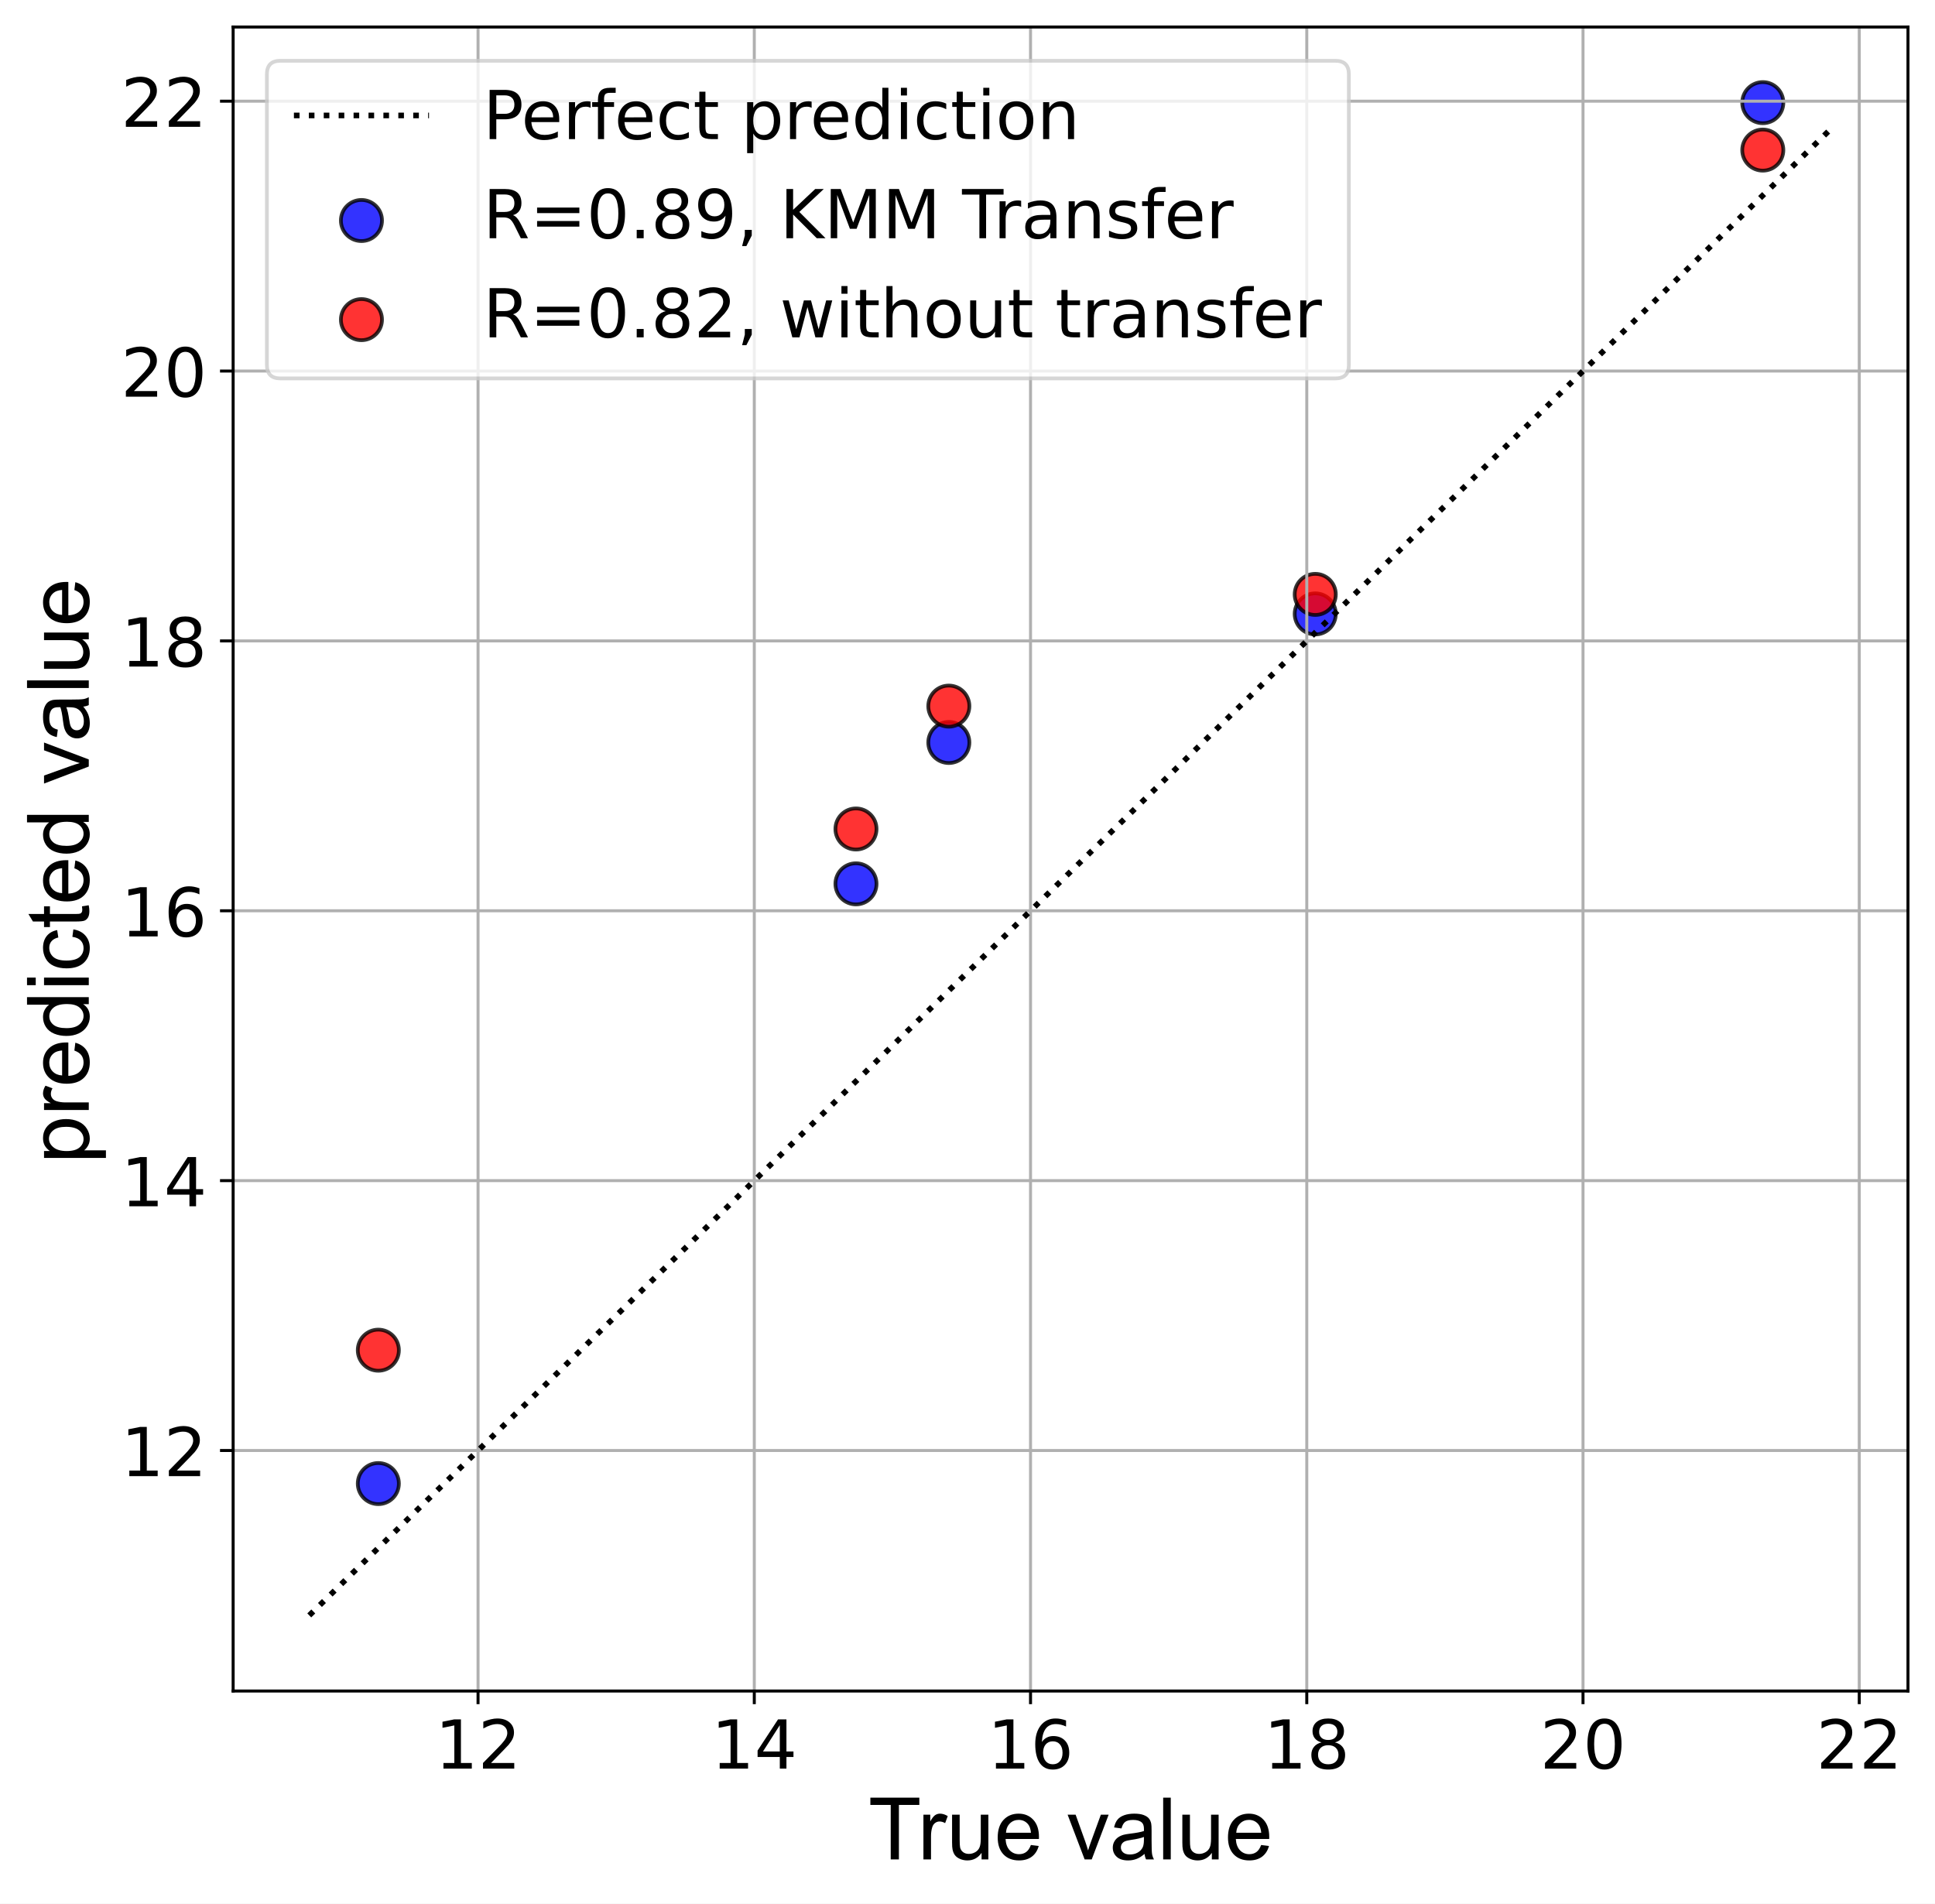
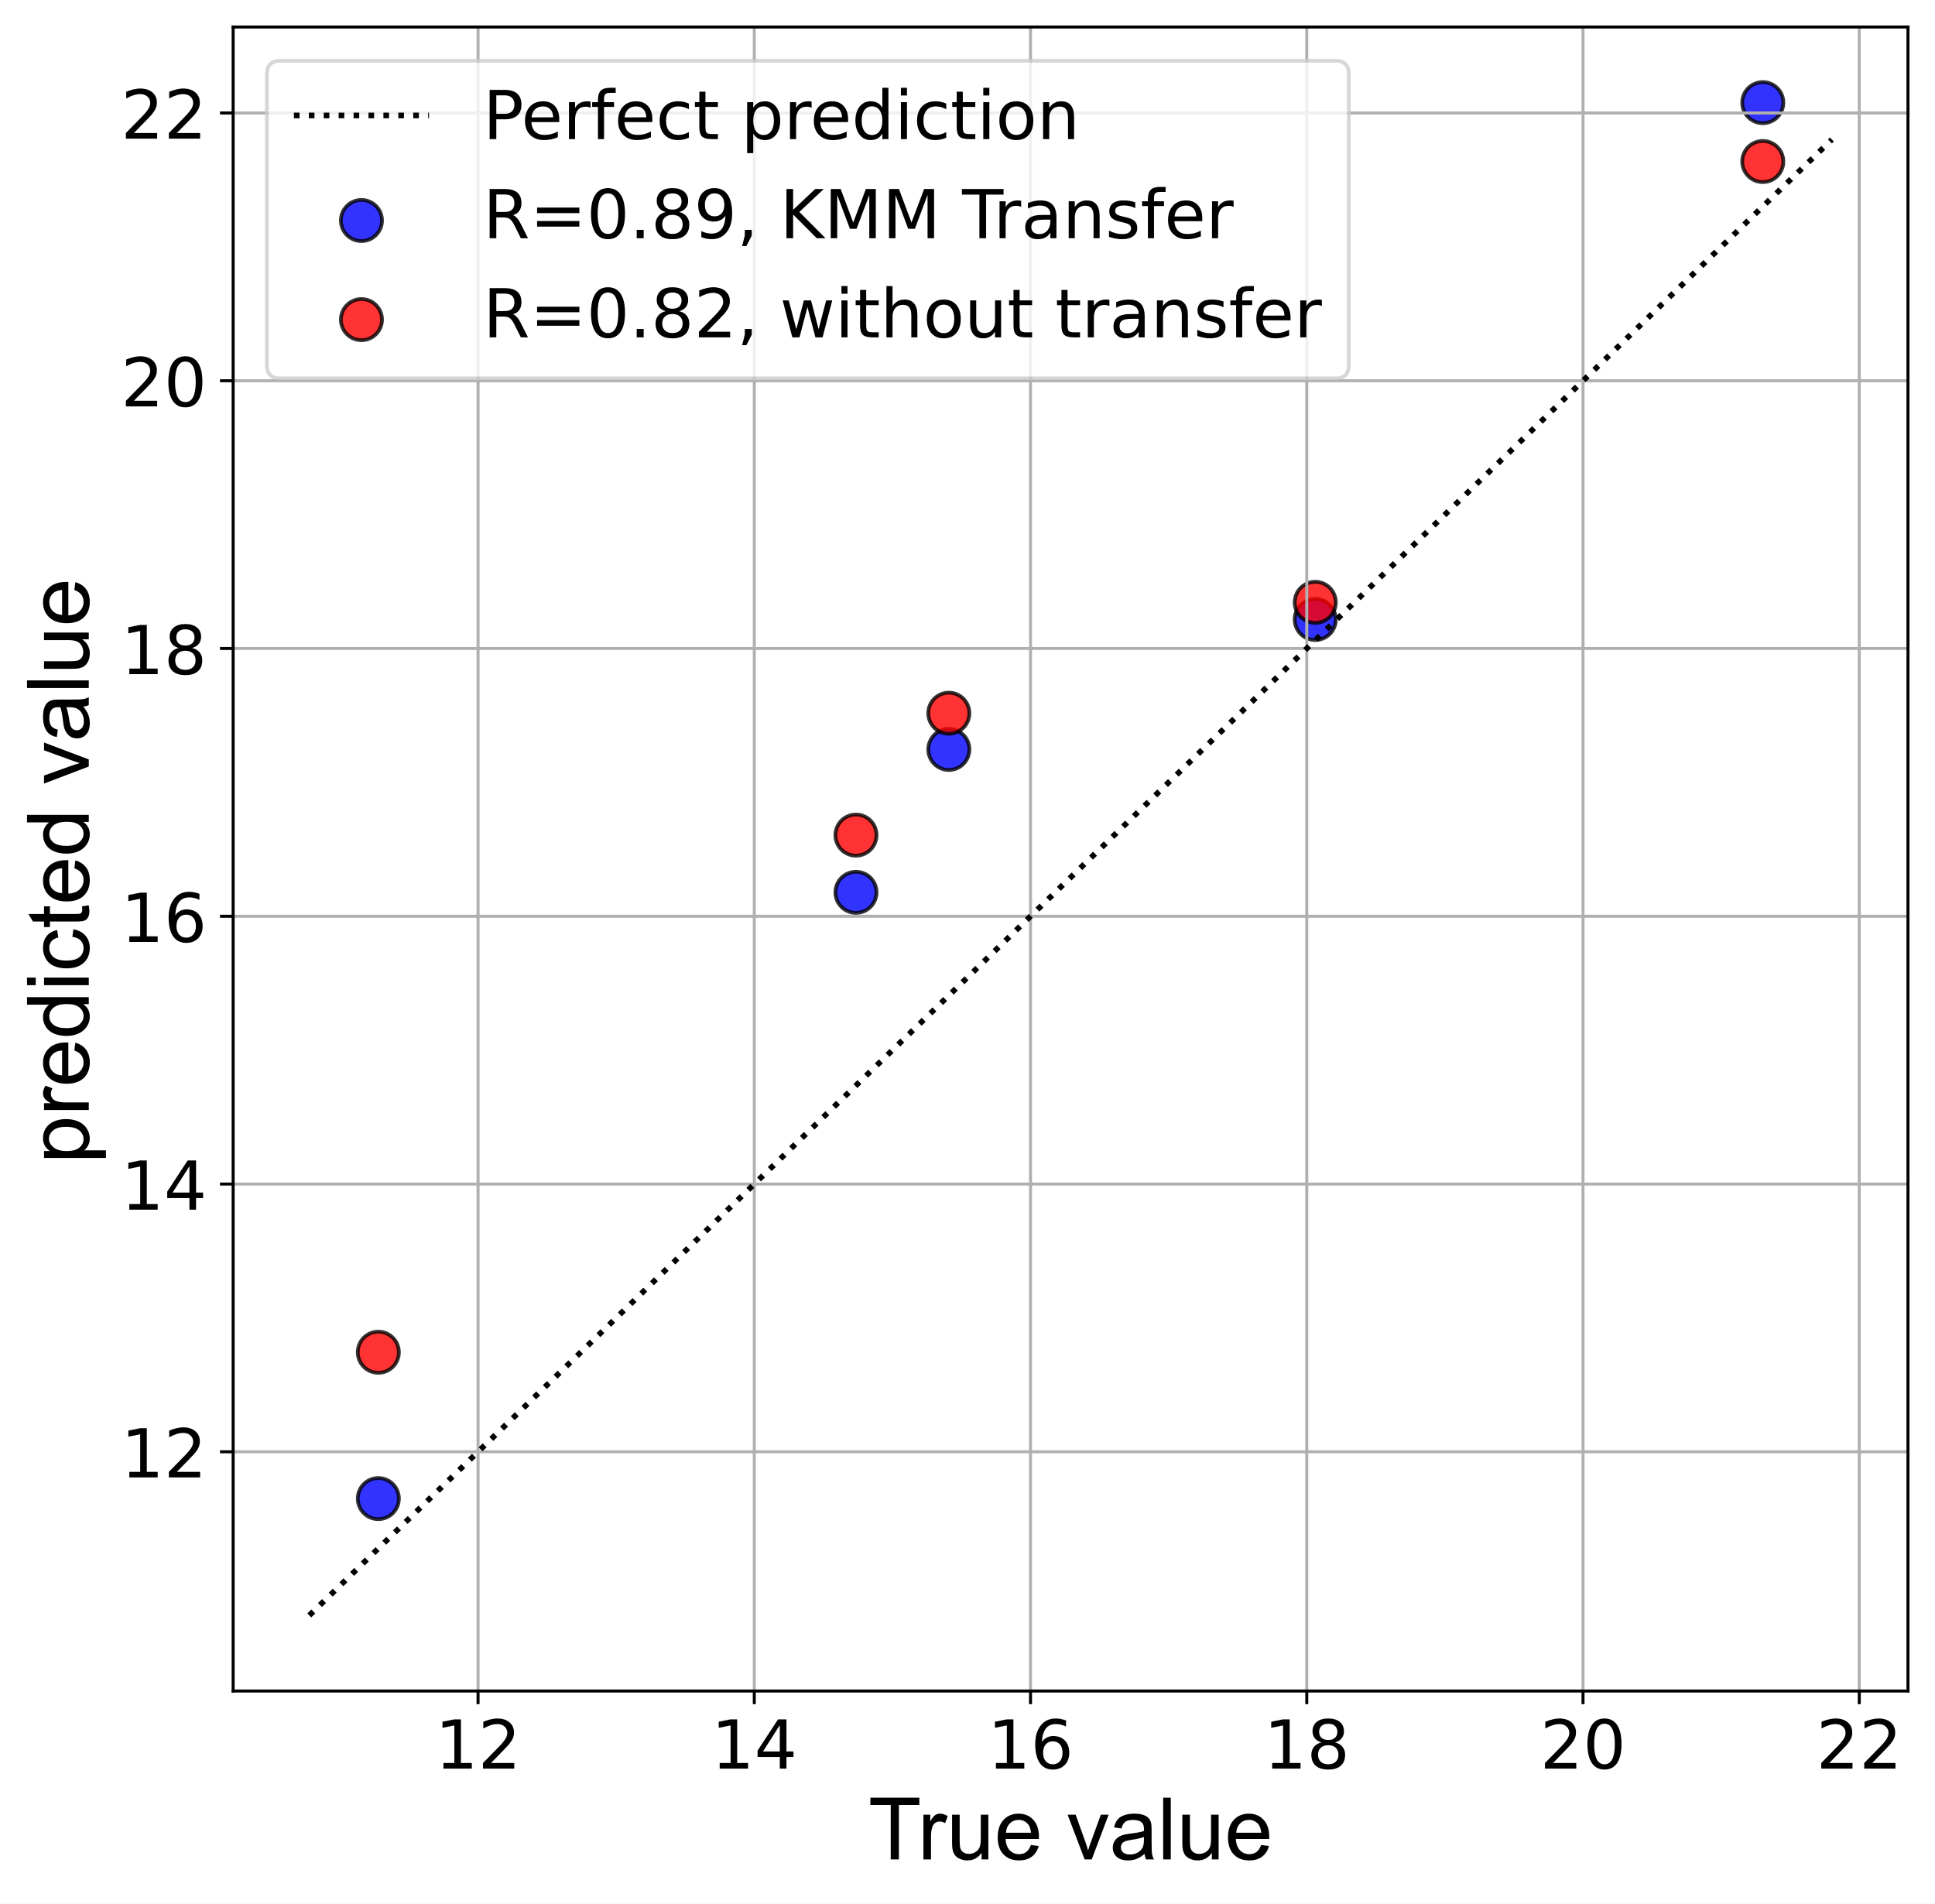
<svg xmlns="http://www.w3.org/2000/svg" xmlns:xlink="http://www.w3.org/1999/xlink" height="507.375pt" version="1.1" viewBox="0 0 515.739 507.375" width="515.739pt">
  <defs>
    <style type="text/css">*{stroke-linecap:butt;stroke-linejoin:round;}</style>
  </defs>
  <g id="figure_1">
    <g id="patch_1">
      <path d="M 0 507.375  L 515.739 507.375  L 515.739 0  L 0 0  z " style="fill:#ffffff;" />
    </g>
    <g id="axes_1">
      <g id="patch_2">
        <path d="M 62.139 450.72  L 508.539 450.72  L 508.539 7.2  L 62.139 7.2  z " style="fill:#ffffff;" />
      </g>
      <g id="PathCollection_1">
        <defs>
-           <path d="M 0 5.477  C 1.453 5.477 2.846 4.9 3.873 3.873  C 4.9 2.846 5.477 1.453 5.477 0  C 5.477 -1.453 4.9 -2.846 3.873 -3.873  C 2.846 -4.9 1.453 -5.477 0 -5.477  C -1.453 -5.477 -2.846 -4.9 -3.873 -3.873  C -4.9 -2.846 -5.477 -1.453 -5.477 0  C -5.477 1.453 -4.9 2.846 -3.873 3.873  C -2.846 4.9 -1.453 5.477 0 5.477  z " id="md73ff18cb3" style="stroke:#000000;stroke-opacity:0.8;" />
+           <path d="M 0 5.477  C 1.453 5.477 2.846 4.9 3.873 3.873  C 4.9 2.846 5.477 1.453 5.477 0  C 5.477 -1.453 4.9 -2.846 3.873 -3.873  C 2.846 -4.9 1.453 -5.477 0 -5.477  C -1.453 -5.477 -2.846 -4.9 -3.873 -3.873  C -4.9 -2.846 -5.477 -1.453 -5.477 0  C -5.477 1.453 -4.9 2.846 -3.873 3.873  C -2.846 4.9 -1.453 5.477 0 5.477  z " id="me9f38ae447" style="stroke:#000000;stroke-opacity:0.8;" />
        </defs>
-         <g clip-path="url(#pbefe63e155)">
-           <use style="fill:#0000ff;fill-opacity:0.8;stroke:#000000;stroke-opacity:0.8;" x="469.841" xlink:href="#md73ff18cb3" y="27.36" />
-           <use style="fill:#0000ff;fill-opacity:0.8;stroke:#000000;stroke-opacity:0.8;" x="350.554" xlink:href="#md73ff18cb3" y="163.629" />
-           <use style="fill:#0000ff;fill-opacity:0.8;stroke:#000000;stroke-opacity:0.8;" x="252.893" xlink:href="#md73ff18cb3" y="197.896" />
-           <use style="fill:#0000ff;fill-opacity:0.8;stroke:#000000;stroke-opacity:0.8;" x="100.837" xlink:href="#md73ff18cb3" y="395.427" />
-           <use style="fill:#0000ff;fill-opacity:0.8;stroke:#000000;stroke-opacity:0.8;" x="228.143" xlink:href="#md73ff18cb3" y="235.577" />
+         <g clip-path="url(#p4e9bbe24ce)">
+           <use style="fill:#0000ff;fill-opacity:0.8;stroke:#000000;stroke-opacity:0.8;" x="469.841" xlink:href="#me9f38ae447" y="27.36" />
+           <use style="fill:#0000ff;fill-opacity:0.8;stroke:#000000;stroke-opacity:0.8;" x="350.554" xlink:href="#me9f38ae447" y="165.111" />
+           <use style="fill:#0000ff;fill-opacity:0.8;stroke:#000000;stroke-opacity:0.8;" x="252.893" xlink:href="#me9f38ae447" y="199.751" />
+           <use style="fill:#0000ff;fill-opacity:0.8;stroke:#000000;stroke-opacity:0.8;" x="100.837" xlink:href="#me9f38ae447" y="399.431" />
+           <use style="fill:#0000ff;fill-opacity:0.8;stroke:#000000;stroke-opacity:0.8;" x="228.143" xlink:href="#me9f38ae447" y="237.842" />
        </g>
      </g>
      <g id="PathCollection_2">
        <defs>
-           <path d="M 0 5.477  C 1.453 5.477 2.846 4.9 3.873 3.873  C 4.9 2.846 5.477 1.453 5.477 0  C 5.477 -1.453 4.9 -2.846 3.873 -3.873  C 2.846 -4.9 1.453 -5.477 0 -5.477  C -1.453 -5.477 -2.846 -4.9 -3.873 -3.873  C -4.9 -2.846 -5.477 -1.453 -5.477 0  C -5.477 1.453 -4.9 2.846 -3.873 3.873  C -2.846 4.9 -1.453 5.477 0 5.477  z " id="m9117ba5692" style="stroke:#000000;stroke-opacity:0.8;" />
+           <path d="M 0 5.477  C 1.453 5.477 2.846 4.9 3.873 3.873  C 4.9 2.846 5.477 1.453 5.477 0  C 5.477 -1.453 4.9 -2.846 3.873 -3.873  C 2.846 -4.9 1.453 -5.477 0 -5.477  C -1.453 -5.477 -2.846 -4.9 -3.873 -3.873  C -4.9 -2.846 -5.477 -1.453 -5.477 0  C -5.477 1.453 -4.9 2.846 -3.873 3.873  C -2.846 4.9 -1.453 5.477 0 5.477  z " id="m5459745104" style="stroke:#000000;stroke-opacity:0.8;" />
        </defs>
-         <g clip-path="url(#pbefe63e155)">
-           <use style="fill:#ff0000;fill-opacity:0.8;stroke:#000000;stroke-opacity:0.8;" x="469.841" xlink:href="#m9117ba5692" y="40.004" />
-           <use style="fill:#ff0000;fill-opacity:0.8;stroke:#000000;stroke-opacity:0.8;" x="350.554" xlink:href="#m9117ba5692" y="158.429" />
-           <use style="fill:#ff0000;fill-opacity:0.8;stroke:#000000;stroke-opacity:0.8;" x="252.893" xlink:href="#m9117ba5692" y="188.209" />
-           <use style="fill:#ff0000;fill-opacity:0.8;stroke:#000000;stroke-opacity:0.8;" x="100.837" xlink:href="#m9117ba5692" y="359.873" />
-           <use style="fill:#ff0000;fill-opacity:0.8;stroke:#000000;stroke-opacity:0.8;" x="228.143" xlink:href="#m9117ba5692" y="220.955" />
+         <g clip-path="url(#p4e9bbe24ce)">
+           <use style="fill:#ff0000;fill-opacity:0.8;stroke:#000000;stroke-opacity:0.8;" x="469.841" xlink:href="#m5459745104" y="43.05" />
+           <use style="fill:#ff0000;fill-opacity:0.8;stroke:#000000;stroke-opacity:0.8;" x="350.554" xlink:href="#m5459745104" y="160.551" />
+           <use style="fill:#ff0000;fill-opacity:0.8;stroke:#000000;stroke-opacity:0.8;" x="252.893" xlink:href="#m5459745104" y="190.099" />
+           <use style="fill:#ff0000;fill-opacity:0.8;stroke:#000000;stroke-opacity:0.8;" x="100.837" xlink:href="#m5459745104" y="360.425" />
+           <use style="fill:#ff0000;fill-opacity:0.8;stroke:#000000;stroke-opacity:0.8;" x="228.143" xlink:href="#m5459745104" y="222.59" />
        </g>
      </g>
      <g id="matplotlib.axis_1">
        <g id="xtick_1">
          <g id="line2d_1">
-             <path clip-path="url(#pbefe63e155)" d="M 127.414 450.72  L 127.414 7.2  " style="fill:none;stroke:#b0b0b0;stroke-linecap:square;stroke-width:0.8;" />
+             <path clip-path="url(#p4e9bbe24ce)" d="M 127.414 450.72  L 127.414 7.2  " style="fill:none;stroke:#b0b0b0;stroke-linecap:square;stroke-width:0.8;" />
          </g>
          <g id="line2d_2">
            <defs>
-               <path d="M 0 0  L 0 3.5  " id="m37e2ab3e7c" style="stroke:#000000;stroke-width:0.8;" />
-             </defs>
-             <g>
-               <use style="stroke:#000000;stroke-width:0.8;" x="127.414" xlink:href="#m37e2ab3e7c" y="450.72" />
+               <path d="M 0 0  L 0 3.5  " id="me16e43c086" style="stroke:#000000;stroke-width:0.8;" />
+             </defs>
+             <g>
+               <use style="stroke:#000000;stroke-width:0.8;" x="127.414" xlink:href="#me16e43c086" y="450.72" />
            </g>
          </g>
          <g id="text_1">
            <g transform="translate(115.9616 471.3972)scale(0.18 -0.18)">
              <defs>
                <path d="M 794 531  L 1825 531  L 1825 4091  L 703 3866  L 703 4441  L 1819 4666  L 2450 4666  L 2450 531  L 3481 531  L 3481 0  L 794 0  L 794 531  z " id="DejaVuSans-31" transform="scale(0.015625)" />
                <path d="M 1228 531  L 3431 531  L 3431 0  L 469 0  L 469 531  Q 828 903 1448 1529  Q 2069 2156 2228 2338  Q 2531 2678 2651 2914  Q 2772 3150 2772 3378  Q 2772 3750 2511 3984  Q 2250 4219 1831 4219  Q 1534 4219 1204 4116  Q 875 4013 500 3803  L 500 4441  Q 881 4594 1212 4672  Q 1544 4750 1819 4750  Q 2544 4750 2975 4387  Q 3406 4025 3406 3419  Q 3406 3131 3298 2873  Q 3191 2616 2906 2266  Q 2828 2175 2409 1742  Q 1991 1309 1228 531  z " id="DejaVuSans-32" transform="scale(0.015625)" />
              </defs>
              <use xlink:href="#DejaVuSans-31" />
              <use x="63.623" xlink:href="#DejaVuSans-32" />
            </g>
          </g>
        </g>
        <g id="xtick_2">
          <g id="line2d_3">
-             <path clip-path="url(#pbefe63e155)" d="M 201.042 450.72  L 201.042 7.2  " style="fill:none;stroke:#b0b0b0;stroke-linecap:square;stroke-width:0.8;" />
+             <path clip-path="url(#p4e9bbe24ce)" d="M 201.042 450.72  L 201.042 7.2  " style="fill:none;stroke:#b0b0b0;stroke-linecap:square;stroke-width:0.8;" />
          </g>
          <g id="line2d_4">
            <g>
-               <use style="stroke:#000000;stroke-width:0.8;" x="201.042" xlink:href="#m37e2ab3e7c" y="450.72" />
+               <use style="stroke:#000000;stroke-width:0.8;" x="201.042" xlink:href="#me16e43c086" y="450.72" />
            </g>
          </g>
          <g id="text_2">
            <g transform="translate(189.5891 471.3972)scale(0.18 -0.18)">
              <defs>
                <path d="M 2419 4116  L 825 1625  L 2419 1625  L 2419 4116  z M 2253 4666  L 3047 4666  L 3047 1625  L 3713 1625  L 3713 1100  L 3047 1100  L 3047 0  L 2419 0  L 2419 1100  L 313 1100  L 313 1709  L 2253 4666  z " id="DejaVuSans-34" transform="scale(0.015625)" />
              </defs>
              <use xlink:href="#DejaVuSans-31" />
              <use x="63.623" xlink:href="#DejaVuSans-34" />
            </g>
          </g>
        </g>
        <g id="xtick_3">
          <g id="line2d_5">
-             <path clip-path="url(#pbefe63e155)" d="M 274.669 450.72  L 274.669 7.2  " style="fill:none;stroke:#b0b0b0;stroke-linecap:square;stroke-width:0.8;" />
+             <path clip-path="url(#p4e9bbe24ce)" d="M 274.669 450.72  L 274.669 7.2  " style="fill:none;stroke:#b0b0b0;stroke-linecap:square;stroke-width:0.8;" />
          </g>
          <g id="line2d_6">
            <g>
-               <use style="stroke:#000000;stroke-width:0.8;" x="274.669" xlink:href="#m37e2ab3e7c" y="450.72" />
+               <use style="stroke:#000000;stroke-width:0.8;" x="274.669" xlink:href="#me16e43c086" y="450.72" />
            </g>
          </g>
          <g id="text_3">
            <g transform="translate(263.2167 471.3972)scale(0.18 -0.18)">
              <defs>
                <path d="M 2113 2584  Q 1688 2584 1439 2293  Q 1191 2003 1191 1497  Q 1191 994 1439 701  Q 1688 409 2113 409  Q 2538 409 2786 701  Q 3034 994 3034 1497  Q 3034 2003 2786 2293  Q 2538 2584 2113 2584  z M 3366 4563  L 3366 3988  Q 3128 4100 2886 4159  Q 2644 4219 2406 4219  Q 1781 4219 1451 3797  Q 1122 3375 1075 2522  Q 1259 2794 1537 2939  Q 1816 3084 2150 3084  Q 2853 3084 3261 2657  Q 3669 2231 3669 1497  Q 3669 778 3244 343  Q 2819 -91 2113 -91  Q 1303 -91 875 529  Q 447 1150 447 2328  Q 447 3434 972 4092  Q 1497 4750 2381 4750  Q 2619 4750 2861 4703  Q 3103 4656 3366 4563  z " id="DejaVuSans-36" transform="scale(0.015625)" />
              </defs>
              <use xlink:href="#DejaVuSans-31" />
              <use x="63.623" xlink:href="#DejaVuSans-36" />
            </g>
          </g>
        </g>
        <g id="xtick_4">
          <g id="line2d_7">
-             <path clip-path="url(#pbefe63e155)" d="M 348.297 450.72  L 348.297 7.2  " style="fill:none;stroke:#b0b0b0;stroke-linecap:square;stroke-width:0.8;" />
+             <path clip-path="url(#p4e9bbe24ce)" d="M 348.297 450.72  L 348.297 7.2  " style="fill:none;stroke:#b0b0b0;stroke-linecap:square;stroke-width:0.8;" />
          </g>
          <g id="line2d_8">
            <g>
-               <use style="stroke:#000000;stroke-width:0.8;" x="348.297" xlink:href="#m37e2ab3e7c" y="450.72" />
+               <use style="stroke:#000000;stroke-width:0.8;" x="348.297" xlink:href="#me16e43c086" y="450.72" />
            </g>
          </g>
          <g id="text_4">
            <g transform="translate(336.8442 471.3972)scale(0.18 -0.18)">
              <defs>
                <path d="M 2034 2216  Q 1584 2216 1326 1975  Q 1069 1734 1069 1313  Q 1069 891 1326 650  Q 1584 409 2034 409  Q 2484 409 2743 651  Q 3003 894 3003 1313  Q 3003 1734 2745 1975  Q 2488 2216 2034 2216  z M 1403 2484  Q 997 2584 770 2862  Q 544 3141 544 3541  Q 544 4100 942 4425  Q 1341 4750 2034 4750  Q 2731 4750 3128 4425  Q 3525 4100 3525 3541  Q 3525 3141 3298 2862  Q 3072 2584 2669 2484  Q 3125 2378 3379 2068  Q 3634 1759 3634 1313  Q 3634 634 3220 271  Q 2806 -91 2034 -91  Q 1263 -91 848 271  Q 434 634 434 1313  Q 434 1759 690 2068  Q 947 2378 1403 2484  z M 1172 3481  Q 1172 3119 1398 2916  Q 1625 2713 2034 2713  Q 2441 2713 2670 2916  Q 2900 3119 2900 3481  Q 2900 3844 2670 4047  Q 2441 4250 2034 4250  Q 1625 4250 1398 4047  Q 1172 3844 1172 3481  z " id="DejaVuSans-38" transform="scale(0.015625)" />
              </defs>
              <use xlink:href="#DejaVuSans-31" />
              <use x="63.623" xlink:href="#DejaVuSans-38" />
            </g>
          </g>
        </g>
        <g id="xtick_5">
          <g id="line2d_9">
-             <path clip-path="url(#pbefe63e155)" d="M 421.924 450.72  L 421.924 7.2  " style="fill:none;stroke:#b0b0b0;stroke-linecap:square;stroke-width:0.8;" />
+             <path clip-path="url(#p4e9bbe24ce)" d="M 421.924 450.72  L 421.924 7.2  " style="fill:none;stroke:#b0b0b0;stroke-linecap:square;stroke-width:0.8;" />
          </g>
          <g id="line2d_10">
            <g>
-               <use style="stroke:#000000;stroke-width:0.8;" x="421.924" xlink:href="#m37e2ab3e7c" y="450.72" />
+               <use style="stroke:#000000;stroke-width:0.8;" x="421.924" xlink:href="#me16e43c086" y="450.72" />
            </g>
          </g>
          <g id="text_5">
            <g transform="translate(410.4718 471.3972)scale(0.18 -0.18)">
              <defs>
                <path d="M 2034 4250  Q 1547 4250 1301 3770  Q 1056 3291 1056 2328  Q 1056 1369 1301 889  Q 1547 409 2034 409  Q 2525 409 2770 889  Q 3016 1369 3016 2328  Q 3016 3291 2770 3770  Q 2525 4250 2034 4250  z M 2034 4750  Q 2819 4750 3233 4129  Q 3647 3509 3647 2328  Q 3647 1150 3233 529  Q 2819 -91 2034 -91  Q 1250 -91 836 529  Q 422 1150 422 2328  Q 422 3509 836 4129  Q 1250 4750 2034 4750  z " id="DejaVuSans-30" transform="scale(0.015625)" />
              </defs>
              <use xlink:href="#DejaVuSans-32" />
              <use x="63.623" xlink:href="#DejaVuSans-30" />
            </g>
          </g>
        </g>
        <g id="xtick_6">
          <g id="line2d_11">
-             <path clip-path="url(#pbefe63e155)" d="M 495.552 450.72  L 495.552 7.2  " style="fill:none;stroke:#b0b0b0;stroke-linecap:square;stroke-width:0.8;" />
+             <path clip-path="url(#p4e9bbe24ce)" d="M 495.552 450.72  L 495.552 7.2  " style="fill:none;stroke:#b0b0b0;stroke-linecap:square;stroke-width:0.8;" />
          </g>
          <g id="line2d_12">
            <g>
-               <use style="stroke:#000000;stroke-width:0.8;" x="495.552" xlink:href="#m37e2ab3e7c" y="450.72" />
+               <use style="stroke:#000000;stroke-width:0.8;" x="495.552" xlink:href="#me16e43c086" y="450.72" />
            </g>
          </g>
          <g id="text_6">
            <g transform="translate(484.0994 471.3972)scale(0.18 -0.18)">
              <use xlink:href="#DejaVuSans-32" />
              <use x="63.623" xlink:href="#DejaVuSans-32" />
            </g>
          </g>
        </g>
        <g id="text_7">
          <g transform="translate(231.442 495.6036)scale(0.23 -0.23)">
            <defs>
              <path d="M 1659 0  L 1659 4041  L 150 4041  L 150 4581  L 3781 4581  L 3781 4041  L 2266 4041  L 2266 0  L 1659 0  z " id="ArialMT-54" transform="scale(0.015625)" />
              <path d="M 416 0  L 416 3319  L 922 3319  L 922 2816  Q 1116 3169 1280 3281  Q 1444 3394 1641 3394  Q 1925 3394 2219 3213  L 2025 2691  Q 1819 2813 1613 2813  Q 1428 2813 1281 2702  Q 1134 2591 1072 2394  Q 978 2094 978 1738  L 978 0  L 416 0  z " id="ArialMT-72" transform="scale(0.015625)" />
              <path d="M 2597 0  L 2597 488  Q 2209 -75 1544 -75  Q 1250 -75 995 37  Q 741 150 617 320  Q 494 491 444 738  Q 409 903 409 1263  L 409 3319  L 972 3319  L 972 1478  Q 972 1038 1006 884  Q 1059 663 1231 536  Q 1403 409 1656 409  Q 1909 409 2131 539  Q 2353 669 2445 892  Q 2538 1116 2538 1541  L 2538 3319  L 3100 3319  L 3100 0  L 2597 0  z " id="ArialMT-75" transform="scale(0.015625)" />
              <path d="M 2694 1069  L 3275 997  Q 3138 488 2766 206  Q 2394 -75 1816 -75  Q 1088 -75 661 373  Q 234 822 234 1631  Q 234 2469 665 2931  Q 1097 3394 1784 3394  Q 2450 3394 2872 2941  Q 3294 2488 3294 1666  Q 3294 1616 3291 1516  L 816 1516  Q 847 969 1125 678  Q 1403 388 1819 388  Q 2128 388 2347 550  Q 2566 713 2694 1069  z M 847 1978  L 2700 1978  Q 2663 2397 2488 2606  Q 2219 2931 1791 2931  Q 1403 2931 1139 2672  Q 875 2413 847 1978  z " id="ArialMT-65" transform="scale(0.015625)" />
              <path id="ArialMT-20" transform="scale(0.015625)" />
              <path d="M 1344 0  L 81 3319  L 675 3319  L 1388 1331  Q 1503 1009 1600 663  Q 1675 925 1809 1294  L 2547 3319  L 3125 3319  L 1869 0  L 1344 0  z " id="ArialMT-76" transform="scale(0.015625)" />
              <path d="M 2588 409  Q 2275 144 1986 34  Q 1697 -75 1366 -75  Q 819 -75 525 192  Q 231 459 231 875  Q 231 1119 342 1320  Q 453 1522 633 1644  Q 813 1766 1038 1828  Q 1203 1872 1538 1913  Q 2219 1994 2541 2106  Q 2544 2222 2544 2253  Q 2544 2597 2384 2738  Q 2169 2928 1744 2928  Q 1347 2928 1158 2789  Q 969 2650 878 2297  L 328 2372  Q 403 2725 575 2942  Q 747 3159 1072 3276  Q 1397 3394 1825 3394  Q 2250 3394 2515 3294  Q 2781 3194 2906 3042  Q 3031 2891 3081 2659  Q 3109 2516 3109 2141  L 3109 1391  Q 3109 606 3145 398  Q 3181 191 3288 0  L 2700 0  Q 2613 175 2588 409  z M 2541 1666  Q 2234 1541 1622 1453  Q 1275 1403 1131 1340  Q 988 1278 909 1158  Q 831 1038 831 891  Q 831 666 1001 516  Q 1172 366 1500 366  Q 1825 366 2078 508  Q 2331 650 2450 897  Q 2541 1088 2541 1459  L 2541 1666  z " id="ArialMT-61" transform="scale(0.015625)" />
              <path d="M 409 0  L 409 4581  L 972 4581  L 972 0  L 409 0  z " id="ArialMT-6c" transform="scale(0.015625)" />
            </defs>
            <use xlink:href="#ArialMT-54" />
            <use x="57.334" xlink:href="#ArialMT-72" />
            <use x="90.635" xlink:href="#ArialMT-75" />
            <use x="146.25" xlink:href="#ArialMT-65" />
            <use x="201.865" xlink:href="#ArialMT-20" />
            <use x="229.648" xlink:href="#ArialMT-76" />
            <use x="279.648" xlink:href="#ArialMT-61" />
            <use x="335.264" xlink:href="#ArialMT-6c" />
            <use x="357.48" xlink:href="#ArialMT-75" />
            <use x="413.096" xlink:href="#ArialMT-65" />
          </g>
        </g>
      </g>
      <g id="matplotlib.axis_2">
        <g id="ytick_1">
          <g id="line2d_13">
-             <path clip-path="url(#pbefe63e155)" d="M 62.139 386.613  L 508.539 386.613  " style="fill:none;stroke:#b0b0b0;stroke-linecap:square;stroke-width:0.8;" />
+             <path clip-path="url(#p4e9bbe24ce)" d="M 62.139 386.956  L 508.539 386.956  " style="fill:none;stroke:#b0b0b0;stroke-linecap:square;stroke-width:0.8;" />
          </g>
          <g id="line2d_14">
            <defs>
-               <path d="M 0 0  L -3.5 0  " id="mf2a1a2fbc4" style="stroke:#000000;stroke-width:0.8;" />
-             </defs>
-             <g>
-               <use style="stroke:#000000;stroke-width:0.8;" x="62.139" xlink:href="#mf2a1a2fbc4" y="386.613" />
+               <path d="M 0 0  L -3.5 0  " id="me3f437945b" style="stroke:#000000;stroke-width:0.8;" />
+             </defs>
+             <g>
+               <use style="stroke:#000000;stroke-width:0.8;" x="62.139" xlink:href="#me3f437945b" y="386.956" />
            </g>
          </g>
          <g id="text_8">
-             <g transform="translate(32.23422 393.4519)scale(0.18 -0.18)">
+             <g transform="translate(32.23422 393.7947)scale(0.18 -0.18)">
              <use xlink:href="#DejaVuSans-31" />
              <use x="63.623" xlink:href="#DejaVuSans-32" />
            </g>
          </g>
        </g>
        <g id="ytick_2">
          <g id="line2d_15">
-             <path clip-path="url(#pbefe63e155)" d="M 62.139 314.684  L 508.539 314.684  " style="fill:none;stroke:#b0b0b0;stroke-linecap:square;stroke-width:0.8;" />
+             <path clip-path="url(#p4e9bbe24ce)" d="M 62.139 315.587  L 508.539 315.587  " style="fill:none;stroke:#b0b0b0;stroke-linecap:square;stroke-width:0.8;" />
          </g>
          <g id="line2d_16">
            <g>
-               <use style="stroke:#000000;stroke-width:0.8;" x="62.139" xlink:href="#mf2a1a2fbc4" y="314.684" />
+               <use style="stroke:#000000;stroke-width:0.8;" x="62.139" xlink:href="#me3f437945b" y="315.587" />
            </g>
          </g>
          <g id="text_9">
-             <g transform="translate(32.23422 321.5221)scale(0.18 -0.18)">
+             <g transform="translate(32.23422 322.4259)scale(0.18 -0.18)">
              <use xlink:href="#DejaVuSans-31" />
              <use x="63.623" xlink:href="#DejaVuSans-34" />
            </g>
          </g>
        </g>
        <g id="ytick_3">
          <g id="line2d_17">
-             <path clip-path="url(#pbefe63e155)" d="M 62.139 242.754  L 508.539 242.754  " style="fill:none;stroke:#b0b0b0;stroke-linecap:square;stroke-width:0.8;" />
+             <path clip-path="url(#p4e9bbe24ce)" d="M 62.139 244.219  L 508.539 244.219  " style="fill:none;stroke:#b0b0b0;stroke-linecap:square;stroke-width:0.8;" />
          </g>
          <g id="line2d_18">
            <g>
-               <use style="stroke:#000000;stroke-width:0.8;" x="62.139" xlink:href="#mf2a1a2fbc4" y="242.754" />
+               <use style="stroke:#000000;stroke-width:0.8;" x="62.139" xlink:href="#me3f437945b" y="244.219" />
            </g>
          </g>
          <g id="text_10">
-             <g transform="translate(32.23422 249.5924)scale(0.18 -0.18)">
+             <g transform="translate(32.23422 251.0571)scale(0.18 -0.18)">
              <use xlink:href="#DejaVuSans-31" />
              <use x="63.623" xlink:href="#DejaVuSans-36" />
            </g>
          </g>
        </g>
        <g id="ytick_4">
          <g id="line2d_19">
-             <path clip-path="url(#pbefe63e155)" d="M 62.139 170.824  L 508.539 170.824  " style="fill:none;stroke:#b0b0b0;stroke-linecap:square;stroke-width:0.8;" />
+             <path clip-path="url(#p4e9bbe24ce)" d="M 62.139 172.85  L 508.539 172.85  " style="fill:none;stroke:#b0b0b0;stroke-linecap:square;stroke-width:0.8;" />
          </g>
          <g id="line2d_20">
            <g>
-               <use style="stroke:#000000;stroke-width:0.8;" x="62.139" xlink:href="#mf2a1a2fbc4" y="170.824" />
+               <use style="stroke:#000000;stroke-width:0.8;" x="62.139" xlink:href="#me3f437945b" y="172.85" />
            </g>
          </g>
          <g id="text_11">
-             <g transform="translate(32.23422 177.6626)scale(0.18 -0.18)">
+             <g transform="translate(32.23422 179.6883)scale(0.18 -0.18)">
              <use xlink:href="#DejaVuSans-31" />
              <use x="63.623" xlink:href="#DejaVuSans-38" />
            </g>
          </g>
        </g>
        <g id="ytick_5">
          <g id="line2d_21">
-             <path clip-path="url(#pbefe63e155)" d="M 62.139 98.894  L 508.539 98.894  " style="fill:none;stroke:#b0b0b0;stroke-linecap:square;stroke-width:0.8;" />
+             <path clip-path="url(#p4e9bbe24ce)" d="M 62.139 101.481  L 508.539 101.481  " style="fill:none;stroke:#b0b0b0;stroke-linecap:square;stroke-width:0.8;" />
          </g>
          <g id="line2d_22">
            <g>
-               <use style="stroke:#000000;stroke-width:0.8;" x="62.139" xlink:href="#mf2a1a2fbc4" y="98.894" />
+               <use style="stroke:#000000;stroke-width:0.8;" x="62.139" xlink:href="#me3f437945b" y="101.481" />
            </g>
          </g>
          <g id="text_12">
-             <g transform="translate(32.23422 105.7328)scale(0.18 -0.18)">
+             <g transform="translate(32.23422 108.3195)scale(0.18 -0.18)">
              <use xlink:href="#DejaVuSans-32" />
              <use x="63.623" xlink:href="#DejaVuSans-30" />
            </g>
          </g>
        </g>
        <g id="ytick_6">
          <g id="line2d_23">
-             <path clip-path="url(#pbefe63e155)" d="M 62.139 26.964  L 508.539 26.964  " style="fill:none;stroke:#b0b0b0;stroke-linecap:square;stroke-width:0.8;" />
+             <path clip-path="url(#p4e9bbe24ce)" d="M 62.139 30.112  L 508.539 30.112  " style="fill:none;stroke:#b0b0b0;stroke-linecap:square;stroke-width:0.8;" />
          </g>
          <g id="line2d_24">
            <g>
-               <use style="stroke:#000000;stroke-width:0.8;" x="62.139" xlink:href="#mf2a1a2fbc4" y="26.964" />
+               <use style="stroke:#000000;stroke-width:0.8;" x="62.139" xlink:href="#me3f437945b" y="30.112" />
            </g>
          </g>
          <g id="text_13">
-             <g transform="translate(32.23422 33.80305)scale(0.18 -0.18)">
+             <g transform="translate(32.23422 36.95074)scale(0.18 -0.18)">
              <use xlink:href="#DejaVuSans-32" />
              <use x="63.623" xlink:href="#DejaVuSans-32" />
            </g>
          </g>
        </g>
        <g id="text_14">
          <g transform="translate(23.66297 310.1446)rotate(-90)scale(0.23 -0.23)">
            <defs>
              <path d="M 422 -1272  L 422 3319  L 934 3319  L 934 2888  Q 1116 3141 1344 3267  Q 1572 3394 1897 3394  Q 2322 3394 2647 3175  Q 2972 2956 3137 2557  Q 3303 2159 3303 1684  Q 3303 1175 3120 767  Q 2938 359 2589 142  Q 2241 -75 1856 -75  Q 1575 -75 1351 44  Q 1128 163 984 344  L 984 -1272  L 422 -1272  z M 931 1641  Q 931 1000 1190 694  Q 1450 388 1819 388  Q 2194 388 2461 705  Q 2728 1022 2728 1688  Q 2728 2322 2467 2637  Q 2206 2953 1844 2953  Q 1484 2953 1207 2617  Q 931 2281 931 1641  z " id="ArialMT-70" transform="scale(0.015625)" />
              <path d="M 2575 0  L 2575 419  Q 2259 -75 1647 -75  Q 1250 -75 917 144  Q 584 363 401 755  Q 219 1147 219 1656  Q 219 2153 384 2558  Q 550 2963 881 3178  Q 1213 3394 1622 3394  Q 1922 3394 2156 3267  Q 2391 3141 2538 2938  L 2538 4581  L 3097 4581  L 3097 0  L 2575 0  z M 797 1656  Q 797 1019 1065 703  Q 1334 388 1700 388  Q 2069 388 2326 689  Q 2584 991 2584 1609  Q 2584 2291 2321 2609  Q 2059 2928 1675 2928  Q 1300 2928 1048 2622  Q 797 2316 797 1656  z " id="ArialMT-64" transform="scale(0.015625)" />
              <path d="M 425 3934  L 425 4581  L 988 4581  L 988 3934  L 425 3934  z M 425 0  L 425 3319  L 988 3319  L 988 0  L 425 0  z " id="ArialMT-69" transform="scale(0.015625)" />
              <path d="M 2588 1216  L 3141 1144  Q 3050 572 2676 248  Q 2303 -75 1759 -75  Q 1078 -75 664 370  Q 250 816 250 1647  Q 250 2184 428 2587  Q 606 2991 970 3192  Q 1334 3394 1763 3394  Q 2303 3394 2647 3120  Q 2991 2847 3088 2344  L 2541 2259  Q 2463 2594 2264 2762  Q 2066 2931 1784 2931  Q 1359 2931 1093 2626  Q 828 2322 828 1663  Q 828 994 1084 691  Q 1341 388 1753 388  Q 2084 388 2306 591  Q 2528 794 2588 1216  z " id="ArialMT-63" transform="scale(0.015625)" />
              <path d="M 1650 503  L 1731 6  Q 1494 -44 1306 -44  Q 1000 -44 831 53  Q 663 150 594 308  Q 525 466 525 972  L 525 2881  L 113 2881  L 113 3319  L 525 3319  L 525 4141  L 1084 4478  L 1084 3319  L 1650 3319  L 1650 2881  L 1084 2881  L 1084 941  Q 1084 700 1114 631  Q 1144 563 1211 522  Q 1278 481 1403 481  Q 1497 481 1650 503  z " id="ArialMT-74" transform="scale(0.015625)" />
            </defs>
            <use xlink:href="#ArialMT-70" />
            <use x="55.615" xlink:href="#ArialMT-72" />
            <use x="88.916" xlink:href="#ArialMT-65" />
            <use x="144.531" xlink:href="#ArialMT-64" />
            <use x="200.146" xlink:href="#ArialMT-69" />
            <use x="222.363" xlink:href="#ArialMT-63" />
            <use x="272.363" xlink:href="#ArialMT-74" />
            <use x="300.146" xlink:href="#ArialMT-65" />
            <use x="355.762" xlink:href="#ArialMT-64" />
            <use x="411.377" xlink:href="#ArialMT-20" />
            <use x="439.16" xlink:href="#ArialMT-76" />
            <use x="489.16" xlink:href="#ArialMT-61" />
            <use x="544.775" xlink:href="#ArialMT-6c" />
            <use x="566.992" xlink:href="#ArialMT-75" />
            <use x="622.607" xlink:href="#ArialMT-65" />
            <use x="678.223" xlink:href="#ArialMT-20" />
          </g>
        </g>
      </g>
      <g id="line2d_25">
-         <path clip-path="url(#pbefe63e155)" d="M 82.43 430.56  L 488.248 34.1  " style="fill:none;stroke:#000000;stroke-dasharray:1.5,2.475;stroke-dashoffset:0;stroke-width:1.5;" />
+         <path clip-path="url(#p4e9bbe24ce)" d="M 82.43 430.56  L 488.248 37.192  " style="fill:none;stroke:#000000;stroke-dasharray:1.5,2.475;stroke-dashoffset:0;stroke-width:1.5;" />
      </g>
      <g id="patch_3">
        <path d="M 62.139 450.72  L 62.139 7.2  " style="fill:none;stroke:#000000;stroke-linecap:square;stroke-linejoin:miter;stroke-width:0.8;" />
      </g>
      <g id="patch_4">
        <path d="M 508.539 450.72  L 508.539 7.2  " style="fill:none;stroke:#000000;stroke-linecap:square;stroke-linejoin:miter;stroke-width:0.8;" />
      </g>
      <g id="patch_5">
        <path d="M 62.139 450.72  L 508.539 450.72  " style="fill:none;stroke:#000000;stroke-linecap:square;stroke-linejoin:miter;stroke-width:0.8;" />
      </g>
      <g id="patch_6">
        <path d="M 62.139 7.2  L 508.539 7.2  " style="fill:none;stroke:#000000;stroke-linecap:square;stroke-linejoin:miter;stroke-width:0.8;" />
      </g>
      <g id="legend_1">
        <g id="patch_7">
          <path d="M 74.739 100.862  L 355.916 100.862  Q 359.516 100.862 359.516 97.262  L 359.516 19.8  Q 359.516 16.2 355.916 16.2  L 74.739 16.2  Q 71.139 16.2 71.139 19.8  L 71.139 97.262  Q 71.139 100.862 74.739 100.862  z " style="fill:#ffffff;opacity:0.8;stroke:#cccccc;stroke-linejoin:miter;" />
        </g>
        <g id="line2d_26">
          <path d="M 78.339 30.777  L 114.339 30.777  " style="fill:none;stroke:#000000;stroke-dasharray:1.5,2.475;stroke-dashoffset:0;stroke-width:1.5;" />
        </g>
        <g id="line2d_27" />
        <g id="text_15">
          <g transform="translate(128.7392 37.07719)scale(0.18 -0.18)">
            <defs>
              <path d="M 1259 4147  L 1259 2394  L 2053 2394  Q 2494 2394 2734 2622  Q 2975 2850 2975 3272  Q 2975 3691 2734 3919  Q 2494 4147 2053 4147  L 1259 4147  z M 628 4666  L 2053 4666  Q 2838 4666 3239 4311  Q 3641 3956 3641 3272  Q 3641 2581 3239 2228  Q 2838 1875 2053 1875  L 1259 1875  L 1259 0  L 628 0  L 628 4666  z " id="DejaVuSans-50" transform="scale(0.015625)" />
              <path d="M 3597 1894  L 3597 1613  L 953 1613  Q 991 1019 1311 708  Q 1631 397 2203 397  Q 2534 397 2845 478  Q 3156 559 3463 722  L 3463 178  Q 3153 47 2828 -22  Q 2503 -91 2169 -91  Q 1331 -91 842 396  Q 353 884 353 1716  Q 353 2575 817 3079  Q 1281 3584 2069 3584  Q 2775 3584 3186 3129  Q 3597 2675 3597 1894  z M 3022 2063  Q 3016 2534 2758 2815  Q 2500 3097 2075 3097  Q 1594 3097 1305 2825  Q 1016 2553 972 2059  L 3022 2063  z " id="DejaVuSans-65" transform="scale(0.015625)" />
              <path d="M 2631 2963  Q 2534 3019 2420 3045  Q 2306 3072 2169 3072  Q 1681 3072 1420 2755  Q 1159 2438 1159 1844  L 1159 0  L 581 0  L 581 3500  L 1159 3500  L 1159 2956  Q 1341 3275 1631 3429  Q 1922 3584 2338 3584  Q 2397 3584 2469 3576  Q 2541 3569 2628 3553  L 2631 2963  z " id="DejaVuSans-72" transform="scale(0.015625)" />
              <path d="M 2375 4863  L 2375 4384  L 1825 4384  Q 1516 4384 1395 4259  Q 1275 4134 1275 3809  L 1275 3500  L 2222 3500  L 2222 3053  L 1275 3053  L 1275 0  L 697 0  L 697 3053  L 147 3053  L 147 3500  L 697 3500  L 697 3744  Q 697 4328 969 4595  Q 1241 4863 1831 4863  L 2375 4863  z " id="DejaVuSans-66" transform="scale(0.015625)" />
              <path d="M 3122 3366  L 3122 2828  Q 2878 2963 2633 3030  Q 2388 3097 2138 3097  Q 1578 3097 1268 2742  Q 959 2388 959 1747  Q 959 1106 1268 751  Q 1578 397 2138 397  Q 2388 397 2633 464  Q 2878 531 3122 666  L 3122 134  Q 2881 22 2623 -34  Q 2366 -91 2075 -91  Q 1284 -91 818 406  Q 353 903 353 1747  Q 353 2603 823 3093  Q 1294 3584 2113 3584  Q 2378 3584 2631 3529  Q 2884 3475 3122 3366  z " id="DejaVuSans-63" transform="scale(0.015625)" />
              <path d="M 1172 4494  L 1172 3500  L 2356 3500  L 2356 3053  L 1172 3053  L 1172 1153  Q 1172 725 1289 603  Q 1406 481 1766 481  L 2356 481  L 2356 0  L 1766 0  Q 1100 0 847 248  Q 594 497 594 1153  L 594 3053  L 172 3053  L 172 3500  L 594 3500  L 594 4494  L 1172 4494  z " id="DejaVuSans-74" transform="scale(0.015625)" />
              <path id="DejaVuSans-20" transform="scale(0.015625)" />
              <path d="M 1159 525  L 1159 -1331  L 581 -1331  L 581 3500  L 1159 3500  L 1159 2969  Q 1341 3281 1617 3432  Q 1894 3584 2278 3584  Q 2916 3584 3314 3078  Q 3713 2572 3713 1747  Q 3713 922 3314 415  Q 2916 -91 2278 -91  Q 1894 -91 1617 61  Q 1341 213 1159 525  z M 3116 1747  Q 3116 2381 2855 2742  Q 2594 3103 2138 3103  Q 1681 3103 1420 2742  Q 1159 2381 1159 1747  Q 1159 1113 1420 752  Q 1681 391 2138 391  Q 2594 391 2855 752  Q 3116 1113 3116 1747  z " id="DejaVuSans-70" transform="scale(0.015625)" />
              <path d="M 2906 2969  L 2906 4863  L 3481 4863  L 3481 0  L 2906 0  L 2906 525  Q 2725 213 2448 61  Q 2172 -91 1784 -91  Q 1150 -91 751 415  Q 353 922 353 1747  Q 353 2572 751 3078  Q 1150 3584 1784 3584  Q 2172 3584 2448 3432  Q 2725 3281 2906 2969  z M 947 1747  Q 947 1113 1208 752  Q 1469 391 1925 391  Q 2381 391 2643 752  Q 2906 1113 2906 1747  Q 2906 2381 2643 2742  Q 2381 3103 1925 3103  Q 1469 3103 1208 2742  Q 947 2381 947 1747  z " id="DejaVuSans-64" transform="scale(0.015625)" />
              <path d="M 603 3500  L 1178 3500  L 1178 0  L 603 0  L 603 3500  z M 603 4863  L 1178 4863  L 1178 4134  L 603 4134  L 603 4863  z " id="DejaVuSans-69" transform="scale(0.015625)" />
              <path d="M 1959 3097  Q 1497 3097 1228 2736  Q 959 2375 959 1747  Q 959 1119 1226 758  Q 1494 397 1959 397  Q 2419 397 2687 759  Q 2956 1122 2956 1747  Q 2956 2369 2687 2733  Q 2419 3097 1959 3097  z M 1959 3584  Q 2709 3584 3137 3096  Q 3566 2609 3566 1747  Q 3566 888 3137 398  Q 2709 -91 1959 -91  Q 1206 -91 779 398  Q 353 888 353 1747  Q 353 2609 779 3096  Q 1206 3584 1959 3584  z " id="DejaVuSans-6f" transform="scale(0.015625)" />
              <path d="M 3513 2113  L 3513 0  L 2938 0  L 2938 2094  Q 2938 2591 2744 2837  Q 2550 3084 2163 3084  Q 1697 3084 1428 2787  Q 1159 2491 1159 1978  L 1159 0  L 581 0  L 581 3500  L 1159 3500  L 1159 2956  Q 1366 3272 1645 3428  Q 1925 3584 2291 3584  Q 2894 3584 3203 3211  Q 3513 2838 3513 2113  z " id="DejaVuSans-6e" transform="scale(0.015625)" />
            </defs>
            <use xlink:href="#DejaVuSans-50" />
            <use x="56.678" xlink:href="#DejaVuSans-65" />
            <use x="118.201" xlink:href="#DejaVuSans-72" />
            <use x="159.314" xlink:href="#DejaVuSans-66" />
            <use x="194.52" xlink:href="#DejaVuSans-65" />
            <use x="256.043" xlink:href="#DejaVuSans-63" />
            <use x="311.023" xlink:href="#DejaVuSans-74" />
            <use x="350.232" xlink:href="#DejaVuSans-20" />
            <use x="382.02" xlink:href="#DejaVuSans-70" />
            <use x="445.496" xlink:href="#DejaVuSans-72" />
            <use x="484.359" xlink:href="#DejaVuSans-65" />
            <use x="545.883" xlink:href="#DejaVuSans-64" />
            <use x="609.359" xlink:href="#DejaVuSans-69" />
            <use x="637.143" xlink:href="#DejaVuSans-63" />
            <use x="692.123" xlink:href="#DejaVuSans-74" />
            <use x="731.332" xlink:href="#DejaVuSans-69" />
            <use x="759.115" xlink:href="#DejaVuSans-6f" />
            <use x="820.297" xlink:href="#DejaVuSans-6e" />
          </g>
        </g>
        <g id="PathCollection_3">
          <g>
-             <use style="fill:#0000ff;fill-opacity:0.8;stroke:#000000;stroke-opacity:0.8;" x="96.339" xlink:href="#md73ff18cb3" y="58.773" />
+             <use style="fill:#0000ff;fill-opacity:0.8;stroke:#000000;stroke-opacity:0.8;" x="96.339" xlink:href="#me9f38ae447" y="58.773" />
          </g>
        </g>
        <g id="text_16">
          <g transform="translate(128.7392 63.49781)scale(0.18 -0.18)">
            <defs>
              <path d="M 2841 2188  Q 3044 2119 3236 1894  Q 3428 1669 3622 1275  L 4263 0  L 3584 0  L 2988 1197  Q 2756 1666 2539 1819  Q 2322 1972 1947 1972  L 1259 1972  L 1259 0  L 628 0  L 628 4666  L 2053 4666  Q 2853 4666 3247 4331  Q 3641 3997 3641 3322  Q 3641 2881 3436 2590  Q 3231 2300 2841 2188  z M 1259 4147  L 1259 2491  L 2053 2491  Q 2509 2491 2742 2702  Q 2975 2913 2975 3322  Q 2975 3731 2742 3939  Q 2509 4147 2053 4147  L 1259 4147  z " id="DejaVuSans-52" transform="scale(0.015625)" />
              <path d="M 678 2906  L 4684 2906  L 4684 2381  L 678 2381  L 678 2906  z M 678 1631  L 4684 1631  L 4684 1100  L 678 1100  L 678 1631  z " id="DejaVuSans-3d" transform="scale(0.015625)" />
              <path d="M 684 794  L 1344 794  L 1344 0  L 684 0  L 684 794  z " id="DejaVuSans-2e" transform="scale(0.015625)" />
              <path d="M 703 97  L 703 672  Q 941 559 1184 500  Q 1428 441 1663 441  Q 2288 441 2617 861  Q 2947 1281 2994 2138  Q 2813 1869 2534 1725  Q 2256 1581 1919 1581  Q 1219 1581 811 2004  Q 403 2428 403 3163  Q 403 3881 828 4315  Q 1253 4750 1959 4750  Q 2769 4750 3195 4129  Q 3622 3509 3622 2328  Q 3622 1225 3098 567  Q 2575 -91 1691 -91  Q 1453 -91 1209 -44  Q 966 3 703 97  z M 1959 2075  Q 2384 2075 2632 2365  Q 2881 2656 2881 3163  Q 2881 3666 2632 3958  Q 2384 4250 1959 4250  Q 1534 4250 1286 3958  Q 1038 3666 1038 3163  Q 1038 2656 1286 2365  Q 1534 2075 1959 2075  z " id="DejaVuSans-39" transform="scale(0.015625)" />
              <path d="M 750 794  L 1409 794  L 1409 256  L 897 -744  L 494 -744  L 750 256  L 750 794  z " id="DejaVuSans-2c" transform="scale(0.015625)" />
              <path d="M 628 4666  L 1259 4666  L 1259 2694  L 3353 4666  L 4166 4666  L 1850 2491  L 4331 0  L 3500 0  L 1259 2247  L 1259 0  L 628 0  L 628 4666  z " id="DejaVuSans-4b" transform="scale(0.015625)" />
              <path d="M 628 4666  L 1569 4666  L 2759 1491  L 3956 4666  L 4897 4666  L 4897 0  L 4281 0  L 4281 4097  L 3078 897  L 2444 897  L 1241 4097  L 1241 0  L 628 0  L 628 4666  z " id="DejaVuSans-4d" transform="scale(0.015625)" />
              <path d="M -19 4666  L 3928 4666  L 3928 4134  L 2272 4134  L 2272 0  L 1638 0  L 1638 4134  L -19 4134  L -19 4666  z " id="DejaVuSans-54" transform="scale(0.015625)" />
              <path d="M 2194 1759  Q 1497 1759 1228 1600  Q 959 1441 959 1056  Q 959 750 1161 570  Q 1363 391 1709 391  Q 2188 391 2477 730  Q 2766 1069 2766 1631  L 2766 1759  L 2194 1759  z M 3341 1997  L 3341 0  L 2766 0  L 2766 531  Q 2569 213 2275 61  Q 1981 -91 1556 -91  Q 1019 -91 701 211  Q 384 513 384 1019  Q 384 1609 779 1909  Q 1175 2209 1959 2209  L 2766 2209  L 2766 2266  Q 2766 2663 2505 2880  Q 2244 3097 1772 3097  Q 1472 3097 1187 3025  Q 903 2953 641 2809  L 641 3341  Q 956 3463 1253 3523  Q 1550 3584 1831 3584  Q 2591 3584 2966 3190  Q 3341 2797 3341 1997  z " id="DejaVuSans-61" transform="scale(0.015625)" />
              <path d="M 2834 3397  L 2834 2853  Q 2591 2978 2328 3040  Q 2066 3103 1784 3103  Q 1356 3103 1142 2972  Q 928 2841 928 2578  Q 928 2378 1081 2264  Q 1234 2150 1697 2047  L 1894 2003  Q 2506 1872 2764 1633  Q 3022 1394 3022 966  Q 3022 478 2636 193  Q 2250 -91 1575 -91  Q 1294 -91 989 -36  Q 684 19 347 128  L 347 722  Q 666 556 975 473  Q 1284 391 1588 391  Q 1994 391 2212 530  Q 2431 669 2431 922  Q 2431 1156 2273 1281  Q 2116 1406 1581 1522  L 1381 1569  Q 847 1681 609 1914  Q 372 2147 372 2553  Q 372 3047 722 3315  Q 1072 3584 1716 3584  Q 2034 3584 2315 3537  Q 2597 3491 2834 3397  z " id="DejaVuSans-73" transform="scale(0.015625)" />
            </defs>
            <use xlink:href="#DejaVuSans-52" />
            <use x="69.482" xlink:href="#DejaVuSans-3d" />
            <use x="153.271" xlink:href="#DejaVuSans-30" />
            <use x="216.895" xlink:href="#DejaVuSans-2e" />
            <use x="248.682" xlink:href="#DejaVuSans-38" />
            <use x="312.305" xlink:href="#DejaVuSans-39" />
            <use x="375.928" xlink:href="#DejaVuSans-2c" />
            <use x="407.715" xlink:href="#DejaVuSans-20" />
            <use x="439.502" xlink:href="#DejaVuSans-4b" />
            <use x="505.078" xlink:href="#DejaVuSans-4d" />
            <use x="591.357" xlink:href="#DejaVuSans-4d" />
            <use x="677.637" xlink:href="#DejaVuSans-20" />
            <use x="709.424" xlink:href="#DejaVuSans-54" />
            <use x="755.758" xlink:href="#DejaVuSans-72" />
            <use x="796.871" xlink:href="#DejaVuSans-61" />
            <use x="858.15" xlink:href="#DejaVuSans-6e" />
            <use x="921.529" xlink:href="#DejaVuSans-73" />
            <use x="973.629" xlink:href="#DejaVuSans-66" />
            <use x="1008.834" xlink:href="#DejaVuSans-65" />
            <use x="1070.357" xlink:href="#DejaVuSans-72" />
          </g>
        </g>
        <g id="PathCollection_4">
          <g>
-             <use style="fill:#ff0000;fill-opacity:0.8;stroke:#000000;stroke-opacity:0.8;" x="96.339" xlink:href="#m9117ba5692" y="85.193" />
+             <use style="fill:#ff0000;fill-opacity:0.8;stroke:#000000;stroke-opacity:0.8;" x="96.339" xlink:href="#m5459745104" y="85.193" />
          </g>
        </g>
        <g id="text_17">
          <g transform="translate(128.7392 89.91844)scale(0.18 -0.18)">
            <defs>
              <path d="M 269 3500  L 844 3500  L 1563 769  L 2278 3500  L 2956 3500  L 3675 769  L 4391 3500  L 4966 3500  L 4050 0  L 3372 0  L 2619 2869  L 1863 0  L 1184 0  L 269 3500  z " id="DejaVuSans-77" transform="scale(0.015625)" />
              <path d="M 3513 2113  L 3513 0  L 2938 0  L 2938 2094  Q 2938 2591 2744 2837  Q 2550 3084 2163 3084  Q 1697 3084 1428 2787  Q 1159 2491 1159 1978  L 1159 0  L 581 0  L 581 4863  L 1159 4863  L 1159 2956  Q 1366 3272 1645 3428  Q 1925 3584 2291 3584  Q 2894 3584 3203 3211  Q 3513 2838 3513 2113  z " id="DejaVuSans-68" transform="scale(0.015625)" />
              <path d="M 544 1381  L 544 3500  L 1119 3500  L 1119 1403  Q 1119 906 1312 657  Q 1506 409 1894 409  Q 2359 409 2629 706  Q 2900 1003 2900 1516  L 2900 3500  L 3475 3500  L 3475 0  L 2900 0  L 2900 538  Q 2691 219 2414 64  Q 2138 -91 1772 -91  Q 1169 -91 856 284  Q 544 659 544 1381  z M 1991 3584  L 1991 3584  z " id="DejaVuSans-75" transform="scale(0.015625)" />
            </defs>
            <use xlink:href="#DejaVuSans-52" />
            <use x="69.482" xlink:href="#DejaVuSans-3d" />
            <use x="153.271" xlink:href="#DejaVuSans-30" />
            <use x="216.895" xlink:href="#DejaVuSans-2e" />
            <use x="248.682" xlink:href="#DejaVuSans-38" />
            <use x="312.305" xlink:href="#DejaVuSans-32" />
            <use x="375.928" xlink:href="#DejaVuSans-2c" />
            <use x="407.715" xlink:href="#DejaVuSans-20" />
            <use x="439.502" xlink:href="#DejaVuSans-77" />
            <use x="521.289" xlink:href="#DejaVuSans-69" />
            <use x="549.072" xlink:href="#DejaVuSans-74" />
            <use x="588.281" xlink:href="#DejaVuSans-68" />
            <use x="651.66" xlink:href="#DejaVuSans-6f" />
            <use x="712.842" xlink:href="#DejaVuSans-75" />
            <use x="776.221" xlink:href="#DejaVuSans-74" />
            <use x="815.43" xlink:href="#DejaVuSans-20" />
            <use x="847.217" xlink:href="#DejaVuSans-74" />
            <use x="886.426" xlink:href="#DejaVuSans-72" />
            <use x="927.539" xlink:href="#DejaVuSans-61" />
            <use x="988.818" xlink:href="#DejaVuSans-6e" />
            <use x="1052.197" xlink:href="#DejaVuSans-73" />
            <use x="1104.297" xlink:href="#DejaVuSans-66" />
            <use x="1139.502" xlink:href="#DejaVuSans-65" />
            <use x="1201.025" xlink:href="#DejaVuSans-72" />
          </g>
        </g>
      </g>
    </g>
  </g>
  <defs>
-     <clipPath id="pbefe63e155">
+     <clipPath id="p4e9bbe24ce">
      <rect height="443.52" width="446.4" x="62.139" y="7.2" />
    </clipPath>
  </defs>
</svg>
